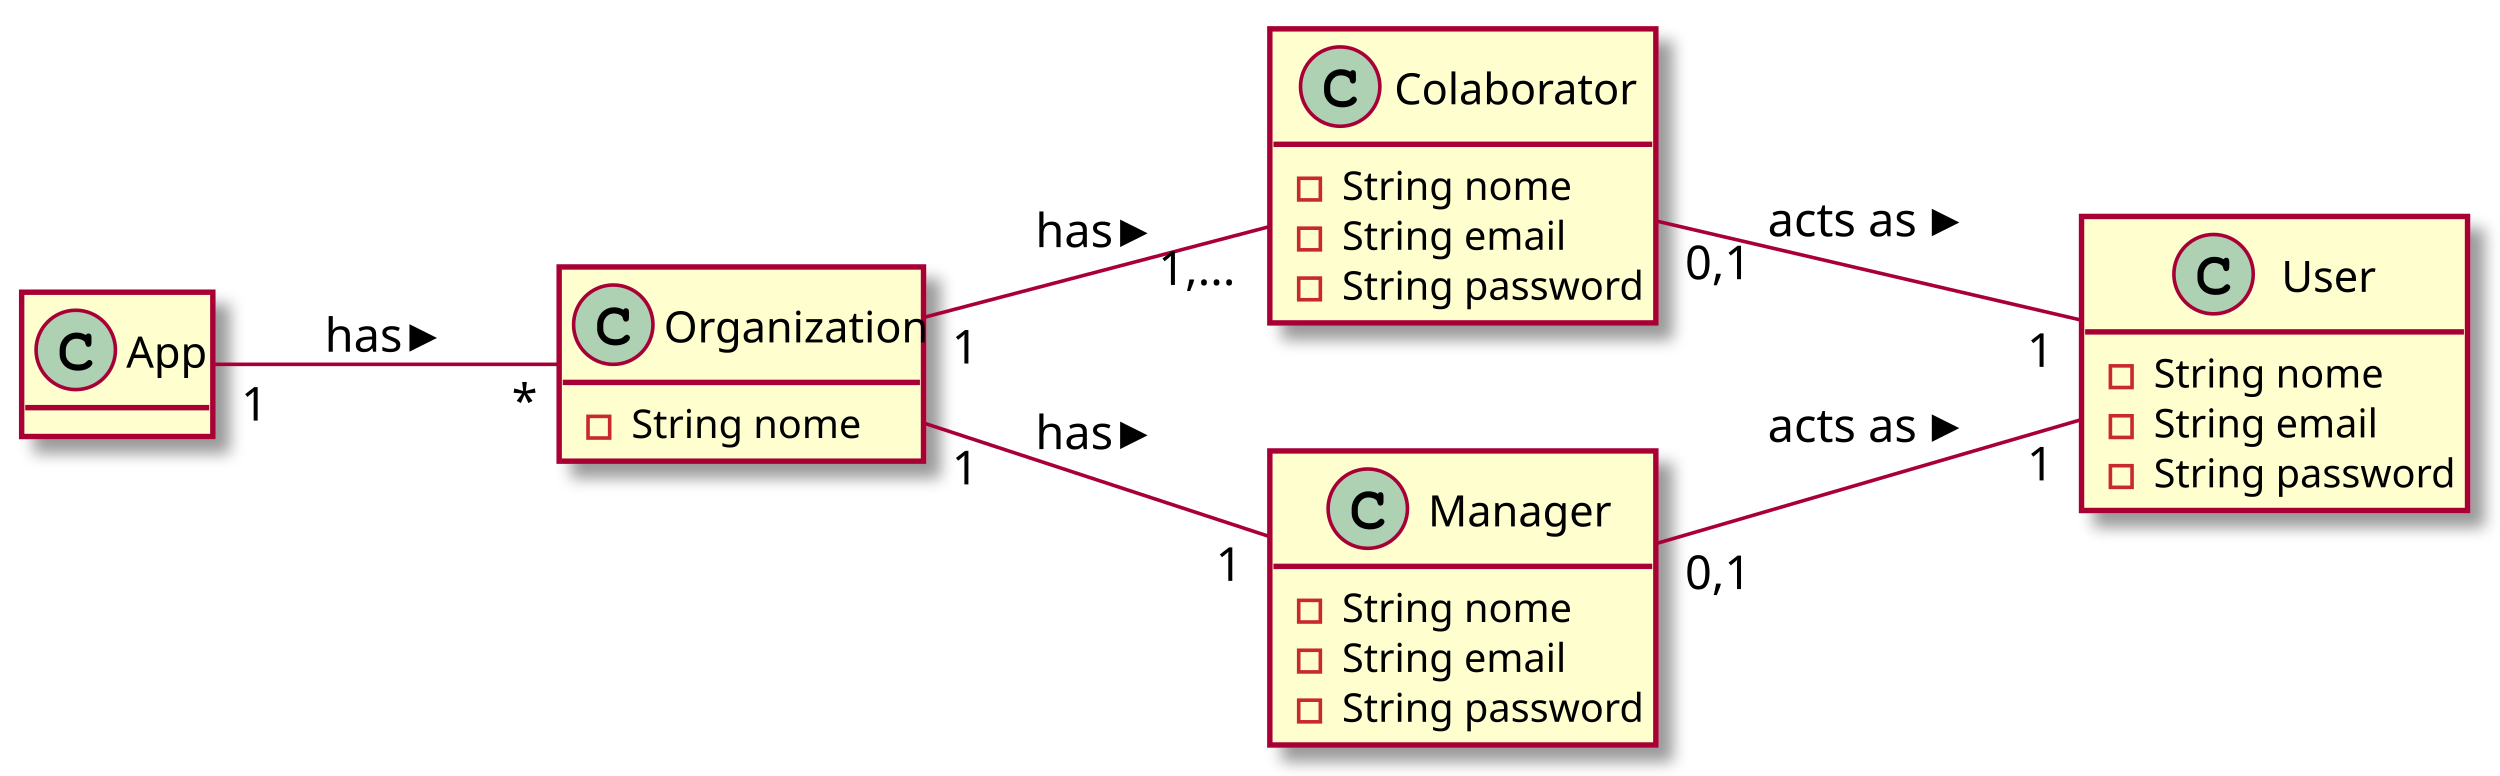
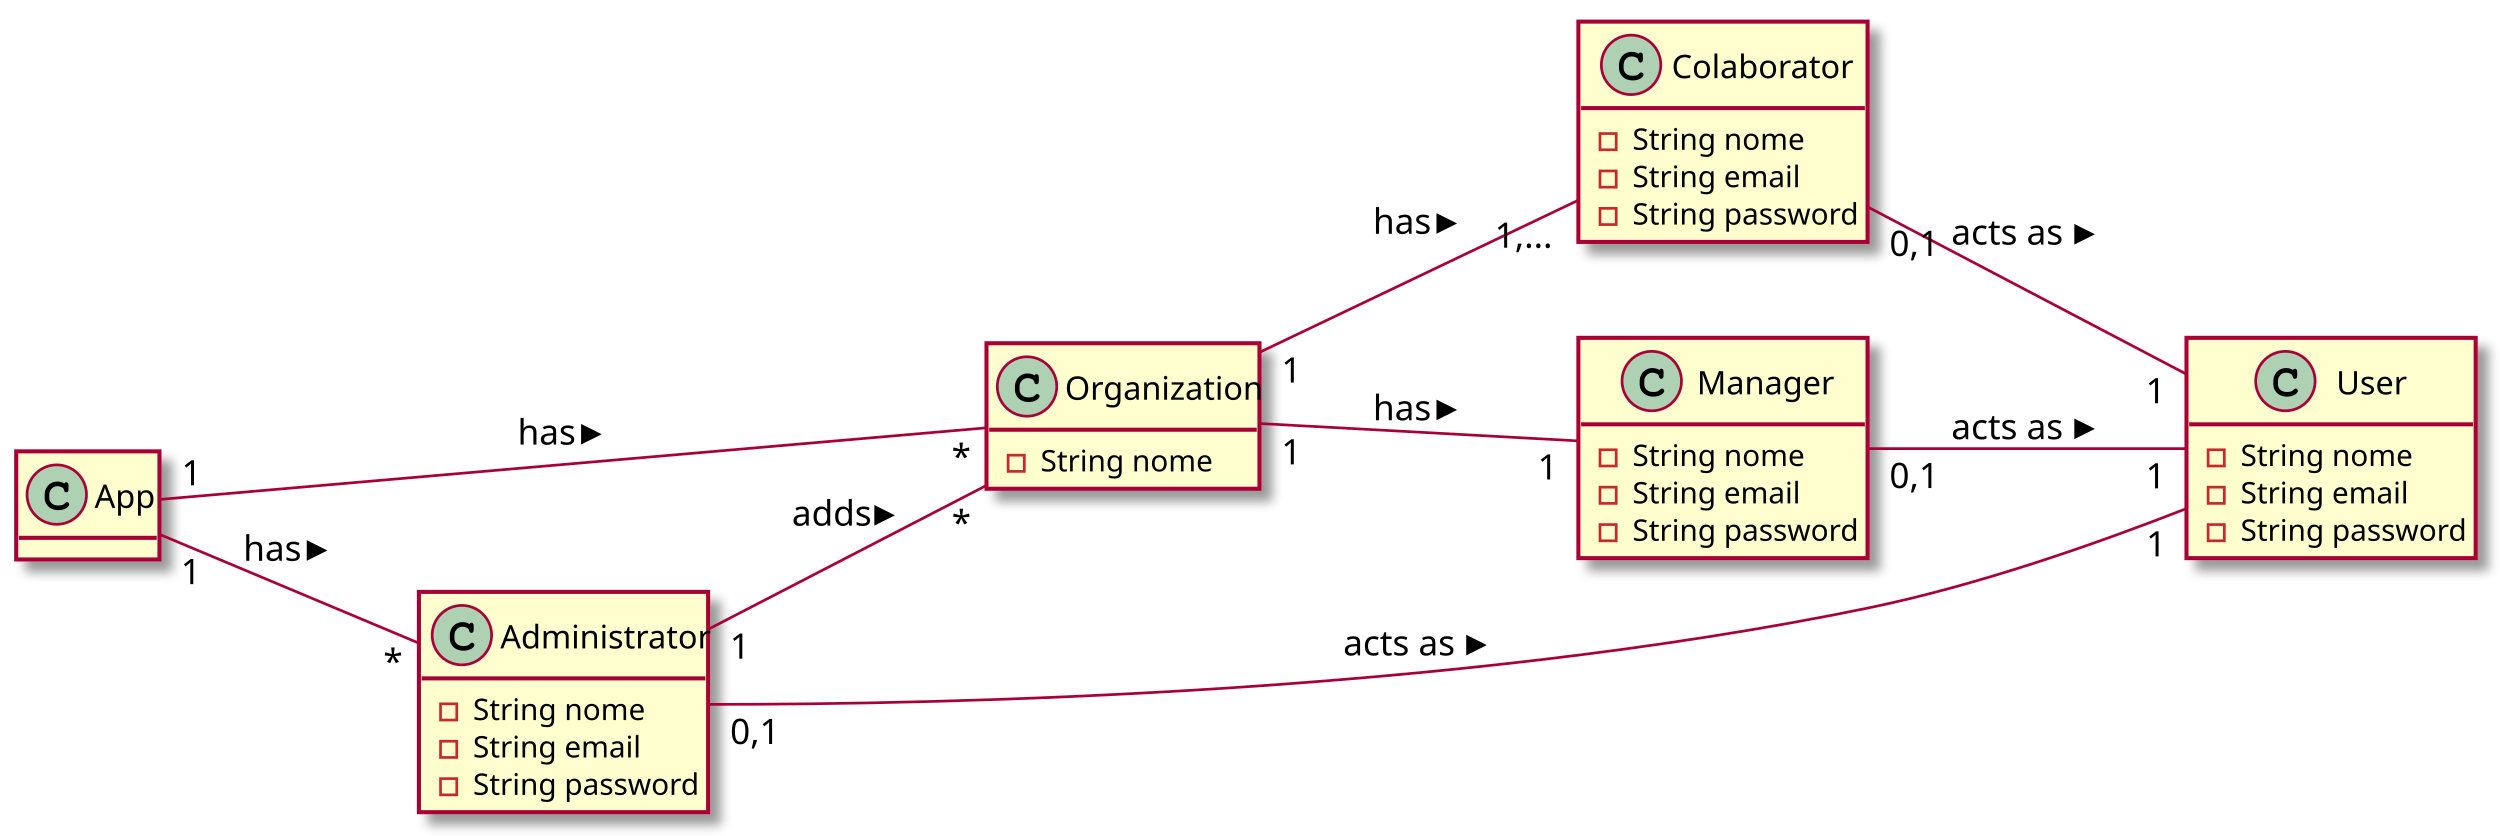
- <svg xmlns="http://www.w3.org/2000/svg" contentScriptType="application/ecmascript" contentStyleType="text/css" height="215px" preserveAspectRatio="none" style="width:693px;height:215px;" version="1.1" viewBox="0 0 693 215" width="693px" zoomAndPan="magnify">
+ <svg xmlns="http://www.w3.org/2000/svg" contentScriptType="application/ecmascript" contentStyleType="text/css" height="309px" preserveAspectRatio="none" style="width:925px;height:309px;" version="1.1" viewBox="0 0 925 309" width="925px" zoomAndPan="magnify">
  <defs>
-     <filter height="300%" id="f1nsve3gcqhhh5" width="300%" x="-1" y="-1">
+     <filter height="300%" id="fv47wi3xcw68c" width="300%" x="-1" y="-1">
      <feGaussianBlur result="blurOut" stdDeviation="2.0" />
      <feColorMatrix in="blurOut" result="blurOut2" type="matrix" values="0 0 0 0 0 0 0 0 0 0 0 0 0 0 0 0 0 0 .4 0" />
      <feOffset dx="4.0" dy="4.0" in="blurOut2" result="blurOut3" />
      <feBlend in="SourceGraphic" in2="blurOut3" mode="normal" />
    </filter>
  </defs>
  <g>
-     <rect fill="#FEFECE" filter="url(#f1nsve3gcqhhh5)" height="40" style="stroke: #A80036; stroke-width: 1.5;" width="53" x="6" y="81" />
-     <ellipse cx="21" cy="97" fill="#ADD1B2" rx="11" ry="11" style="stroke: #A80036; stroke-width: 1.0;" />
-     <path d="M23.766,92.875 Q23.922,92.656 24.109,92.547 Q24.297,92.438 24.516,92.438 Q24.891,92.438 25.125,92.695 Q25.359,92.953 25.359,93.562 L25.359,95.016 Q25.359,95.625 25.125,95.891 Q24.891,96.156 24.516,96.156 Q24.172,96.156 23.969,95.953 Q23.766,95.766 23.656,95.25 Q23.609,94.891 23.422,94.703 Q23.094,94.328 22.484,94.109 Q21.875,93.891 21.25,93.891 Q20.484,93.891 19.852,94.219 Q19.219,94.547 18.727,95.297 Q18.234,96.047 18.234,97.078 L18.234,98.172 Q18.234,99.406 19.125,100.227 Q20.016,101.047 21.609,101.047 Q22.547,101.047 23.203,100.797 Q23.594,100.641 24.016,100.203 Q24.281,99.938 24.43,99.859 Q24.578,99.781 24.781,99.781 Q25.109,99.781 25.367,100.039 Q25.625,100.297 25.625,100.641 Q25.625,100.984 25.281,101.391 Q24.781,101.969 23.984,102.297 Q22.906,102.75 21.609,102.75 Q20.094,102.75 18.891,102.125 Q17.906,101.625 17.219,100.555 Q16.531,99.484 16.531,98.203 L16.531,97.047 Q16.531,95.719 17.148,94.57 Q17.766,93.422 18.859,92.805 Q19.953,92.188 21.188,92.188 Q21.922,92.188 22.57,92.352 Q23.219,92.516 23.766,92.875 Z " />
-     <text fill="#000000" font-family="sans-serif" font-size="12" lengthAdjust="spacingAndGlyphs" textLength="21" x="35" y="101.91">App</text>
-     <line style="stroke: #A80036; stroke-width: 1.5;" x1="7" x2="58" y1="113" y2="113" />
-     <rect fill="#FEFECE" filter="url(#f1nsve3gcqhhh5)" height="53.836" style="stroke: #A80036; stroke-width: 1.5;" width="101" x="155" y="74" />
-     <ellipse cx="170" cy="90" fill="#ADD1B2" rx="11" ry="11" style="stroke: #A80036; stroke-width: 1.0;" />
-     <path d="M172.766,85.875 Q172.922,85.656 173.109,85.547 Q173.297,85.438 173.516,85.438 Q173.891,85.438 174.125,85.695 Q174.359,85.953 174.359,86.562 L174.359,88.016 Q174.359,88.625 174.125,88.891 Q173.891,89.156 173.516,89.156 Q173.172,89.156 172.969,88.953 Q172.766,88.766 172.656,88.25 Q172.609,87.891 172.422,87.703 Q172.094,87.328 171.484,87.109 Q170.875,86.891 170.25,86.891 Q169.484,86.891 168.852,87.219 Q168.219,87.547 167.727,88.297 Q167.234,89.047 167.234,90.078 L167.234,91.172 Q167.234,92.406 168.125,93.227 Q169.016,94.047 170.609,94.047 Q171.547,94.047 172.203,93.797 Q172.594,93.641 173.016,93.203 Q173.281,92.938 173.43,92.859 Q173.578,92.781 173.781,92.781 Q174.109,92.781 174.367,93.039 Q174.625,93.297 174.625,93.641 Q174.625,93.984 174.281,94.391 Q173.781,94.969 172.984,95.297 Q171.906,95.75 170.609,95.75 Q169.094,95.75 167.891,95.125 Q166.906,94.625 166.219,93.555 Q165.531,92.484 165.531,91.203 L165.531,90.047 Q165.531,88.719 166.148,87.57 Q166.766,86.422 167.859,85.805 Q168.953,85.188 170.188,85.188 Q170.922,85.188 171.57,85.352 Q172.219,85.516 172.766,85.875 Z " />
-     <text fill="#000000" font-family="sans-serif" font-size="12" lengthAdjust="spacingAndGlyphs" textLength="69" x="184" y="94.91">Organization</text>
-     <line style="stroke: #A80036; stroke-width: 1.5;" x1="156" x2="255" y1="106" y2="106" />
-     <rect fill="none" height="6" style="stroke: #C82930; stroke-width: 1.0;" width="6" x="163" y="115.418" />
-     <text fill="#000000" font-family="sans-serif" font-size="11" lengthAdjust="spacingAndGlyphs" textLength="57" x="175" y="121.419">String nome</text>
-     <rect fill="#FEFECE" filter="url(#f1nsve3gcqhhh5)" height="81.508" style="stroke: #A80036; stroke-width: 1.5;" width="107" x="352" y="8" />
-     <ellipse cx="371.5" cy="24" fill="#ADD1B2" rx="11" ry="11" style="stroke: #A80036; stroke-width: 1.0;" />
-     <path d="M374.266,19.875 Q374.422,19.656 374.609,19.547 Q374.797,19.438 375.016,19.438 Q375.391,19.438 375.625,19.695 Q375.859,19.953 375.859,20.562 L375.859,22.016 Q375.859,22.625 375.625,22.891 Q375.391,23.156 375.016,23.156 Q374.672,23.156 374.469,22.953 Q374.266,22.766 374.156,22.25 Q374.109,21.891 373.922,21.703 Q373.594,21.328 372.984,21.109 Q372.375,20.891 371.75,20.891 Q370.984,20.891 370.352,21.219 Q369.719,21.547 369.227,22.297 Q368.734,23.047 368.734,24.078 L368.734,25.172 Q368.734,26.406 369.625,27.227 Q370.516,28.047 372.109,28.047 Q373.047,28.047 373.703,27.797 Q374.094,27.641 374.516,27.203 Q374.781,26.938 374.93,26.859 Q375.078,26.781 375.281,26.781 Q375.609,26.781 375.867,27.039 Q376.125,27.297 376.125,27.641 Q376.125,27.984 375.781,28.391 Q375.281,28.969 374.484,29.297 Q373.406,29.75 372.109,29.75 Q370.594,29.75 369.391,29.125 Q368.406,28.625 367.719,27.555 Q367.031,26.484 367.031,25.203 L367.031,24.047 Q367.031,22.719 367.648,21.57 Q368.266,20.422 369.359,19.805 Q370.453,19.188 371.688,19.188 Q372.422,19.188 373.07,19.352 Q373.719,19.516 374.266,19.875 Z " />
-     <text fill="#000000" font-family="sans-serif" font-size="12" lengthAdjust="spacingAndGlyphs" textLength="65" x="386.5" y="28.91">Colaborator</text>
-     <line style="stroke: #A80036; stroke-width: 1.5;" x1="353" x2="458" y1="40" y2="40" />
-     <rect fill="none" height="6" style="stroke: #C82930; stroke-width: 1.0;" width="6" x="360" y="49.418" />
-     <text fill="#000000" font-family="sans-serif" font-size="11" lengthAdjust="spacingAndGlyphs" textLength="57" x="372" y="55.419">String nome</text>
-     <rect fill="none" height="6" style="stroke: #C82930; stroke-width: 1.0;" width="6" x="360" y="63.254" />
-     <text fill="#000000" font-family="sans-serif" font-size="11" lengthAdjust="spacingAndGlyphs" textLength="55" x="372" y="69.255">String email</text>
-     <rect fill="none" height="6" style="stroke: #C82930; stroke-width: 1.0;" width="6" x="360" y="77.09" />
-     <text fill="#000000" font-family="sans-serif" font-size="11" lengthAdjust="spacingAndGlyphs" textLength="81" x="372" y="83.091">String password</text>
-     <rect fill="#FEFECE" filter="url(#f1nsve3gcqhhh5)" height="81.508" style="stroke: #A80036; stroke-width: 1.5;" width="107" x="352" y="125" />
-     <ellipse cx="379.15" cy="141" fill="#ADD1B2" rx="11" ry="11" style="stroke: #A80036; stroke-width: 1.0;" />
-     <path d="M381.916,136.875 Q382.072,136.656 382.259,136.547 Q382.447,136.438 382.666,136.438 Q383.041,136.438 383.275,136.695 Q383.509,136.953 383.509,137.562 L383.509,139.016 Q383.509,139.625 383.275,139.891 Q383.041,140.156 382.666,140.156 Q382.322,140.156 382.119,139.953 Q381.916,139.766 381.806,139.25 Q381.759,138.891 381.572,138.703 Q381.244,138.328 380.634,138.109 Q380.025,137.891 379.4,137.891 Q378.634,137.891 378.002,138.219 Q377.369,138.547 376.877,139.297 Q376.384,140.047 376.384,141.078 L376.384,142.172 Q376.384,143.406 377.275,144.227 Q378.166,145.047 379.759,145.047 Q380.697,145.047 381.353,144.797 Q381.744,144.641 382.166,144.203 Q382.431,143.938 382.58,143.859 Q382.728,143.781 382.931,143.781 Q383.259,143.781 383.517,144.039 Q383.775,144.297 383.775,144.641 Q383.775,144.984 383.431,145.391 Q382.931,145.969 382.134,146.297 Q381.056,146.75 379.759,146.75 Q378.244,146.75 377.041,146.125 Q376.056,145.625 375.369,144.555 Q374.681,143.484 374.681,142.203 L374.681,141.047 Q374.681,139.719 375.298,138.57 Q375.916,137.422 377.009,136.805 Q378.103,136.188 379.337,136.188 Q380.072,136.188 380.72,136.352 Q381.369,136.516 381.916,136.875 Z " />
-     <text fill="#000000" font-family="sans-serif" font-size="12" lengthAdjust="spacingAndGlyphs" textLength="48" x="395.85" y="145.91">Manager</text>
-     <line style="stroke: #A80036; stroke-width: 1.5;" x1="353" x2="458" y1="157" y2="157" />
-     <rect fill="none" height="6" style="stroke: #C82930; stroke-width: 1.0;" width="6" x="360" y="166.418" />
-     <text fill="#000000" font-family="sans-serif" font-size="11" lengthAdjust="spacingAndGlyphs" textLength="57" x="372" y="172.419">String nome</text>
-     <rect fill="none" height="6" style="stroke: #C82930; stroke-width: 1.0;" width="6" x="360" y="180.254" />
-     <text fill="#000000" font-family="sans-serif" font-size="11" lengthAdjust="spacingAndGlyphs" textLength="55" x="372" y="186.255">String email</text>
-     <rect fill="none" height="6" style="stroke: #C82930; stroke-width: 1.0;" width="6" x="360" y="194.09" />
-     <text fill="#000000" font-family="sans-serif" font-size="11" lengthAdjust="spacingAndGlyphs" textLength="81" x="372" y="200.091">String password</text>
-     <rect fill="#FEFECE" filter="url(#f1nsve3gcqhhh5)" height="81.508" style="stroke: #A80036; stroke-width: 1.5;" width="107" x="577" y="60" />
-     <ellipse cx="613.6" cy="76" fill="#ADD1B2" rx="11" ry="11" style="stroke: #A80036; stroke-width: 1.0;" />
-     <path d="M616.366,71.875 Q616.522,71.656 616.709,71.547 Q616.897,71.438 617.116,71.438 Q617.491,71.438 617.725,71.695 Q617.959,71.953 617.959,72.562 L617.959,74.016 Q617.959,74.625 617.725,74.891 Q617.491,75.156 617.116,75.156 Q616.772,75.156 616.569,74.953 Q616.366,74.766 616.256,74.25 Q616.209,73.891 616.022,73.703 Q615.694,73.328 615.084,73.109 Q614.475,72.891 613.85,72.891 Q613.084,72.891 612.452,73.219 Q611.819,73.547 611.327,74.297 Q610.834,75.047 610.834,76.078 L610.834,77.172 Q610.834,78.406 611.725,79.227 Q612.616,80.047 614.209,80.047 Q615.147,80.047 615.803,79.797 Q616.194,79.641 616.616,79.203 Q616.881,78.938 617.03,78.859 Q617.178,78.781 617.381,78.781 Q617.709,78.781 617.967,79.039 Q618.225,79.297 618.225,79.641 Q618.225,79.984 617.881,80.391 Q617.381,80.969 616.584,81.297 Q615.506,81.75 614.209,81.75 Q612.694,81.75 611.491,81.125 Q610.506,80.625 609.819,79.555 Q609.131,78.484 609.131,77.203 L609.131,76.047 Q609.131,74.719 609.748,73.57 Q610.366,72.422 611.459,71.805 Q612.553,71.188 613.788,71.188 Q614.522,71.188 615.17,71.352 Q615.819,71.516 616.366,71.875 Z " />
-     <text fill="#000000" font-family="sans-serif" font-size="12" lengthAdjust="spacingAndGlyphs" textLength="27" x="632.4" y="80.91">User</text>
-     <line style="stroke: #A80036; stroke-width: 1.5;" x1="578" x2="683" y1="92" y2="92" />
-     <rect fill="none" height="6" style="stroke: #C82930; stroke-width: 1.0;" width="6" x="585" y="101.418" />
-     <text fill="#000000" font-family="sans-serif" font-size="11" lengthAdjust="spacingAndGlyphs" textLength="57" x="597" y="107.419">String nome</text>
-     <rect fill="none" height="6" style="stroke: #C82930; stroke-width: 1.0;" width="6" x="585" y="115.254" />
-     <text fill="#000000" font-family="sans-serif" font-size="11" lengthAdjust="spacingAndGlyphs" textLength="55" x="597" y="121.255">String email</text>
-     <rect fill="none" height="6" style="stroke: #C82930; stroke-width: 1.0;" width="6" x="585" y="129.09" />
-     <text fill="#000000" font-family="sans-serif" font-size="11" lengthAdjust="spacingAndGlyphs" textLength="81" x="597" y="135.091">String password</text>
-     <path d="M459.066,61.257 C494.605,69.545 541.355,80.446 576.901,88.735 " fill="none" style="stroke: #A80036; stroke-width: 1.0;" />
-     <text fill="#000000" font-family="sans-serif" font-size="13" lengthAdjust="spacingAndGlyphs" textLength="43" x="490" y="65.495">acts as</text>
-     <polygon fill="#000000" points="536,58.676,542,61.676,536,64.676,536,58.676" style="stroke: #000000; stroke-width: 1.0;" />
-     <text fill="#000000" font-family="sans-serif" font-size="13" lengthAdjust="spacingAndGlyphs" textLength="18" x="467.082" y="77.402">0,1</text>
-     <text fill="#000000" font-family="sans-serif" font-size="13" lengthAdjust="spacingAndGlyphs" textLength="7" x="561.871" y="101.69">1</text>
-     <path d="M459.066,150.678 C494.605,140.319 541.355,126.692 576.901,116.331 " fill="none" style="stroke: #A80036; stroke-width: 1.0;" />
-     <text fill="#000000" font-family="sans-serif" font-size="13" lengthAdjust="spacingAndGlyphs" textLength="43" x="490" y="122.495">acts as</text>
-     <polygon fill="#000000" points="536,115.676,542,118.676,536,121.676,536,115.676" style="stroke: #000000; stroke-width: 1.0;" />
-     <text fill="#000000" font-family="sans-serif" font-size="13" lengthAdjust="spacingAndGlyphs" textLength="18" x="467.082" y="163.289">0,1</text>
-     <text fill="#000000" font-family="sans-serif" font-size="13" lengthAdjust="spacingAndGlyphs" textLength="7" x="561.871" y="133.167">1</text>
-     <path d="M256.208,87.945 C285.419,80.274 322.317,70.583 352,62.788 " fill="none" style="stroke: #A80036; stroke-width: 1.0;" />
-     <text fill="#000000" font-family="sans-serif" font-size="13" lengthAdjust="spacingAndGlyphs" textLength="21" x="287" y="68.495">has</text>
-     <polygon fill="#000000" points="311,61.676,317,64.676,311,67.676,311,61.676" style="stroke: #000000; stroke-width: 1.0;" />
-     <text fill="#000000" font-family="sans-serif" font-size="13" lengthAdjust="spacingAndGlyphs" textLength="7" x="263.831" y="100.766">1</text>
-     <text fill="#000000" font-family="sans-serif" font-size="13" lengthAdjust="spacingAndGlyphs" textLength="23" x="321.078" y="78.99">1,...</text>
-     <path d="M256.208,117.318 C285.419,126.908 322.317,139.021 352,148.765 " fill="none" style="stroke: #A80036; stroke-width: 1.0;" />
-     <text fill="#000000" font-family="sans-serif" font-size="13" lengthAdjust="spacingAndGlyphs" textLength="21" x="287" y="124.495">has</text>
-     <polygon fill="#000000" points="311,117.676,317,120.676,311,123.676,311,117.676" style="stroke: #000000; stroke-width: 1.0;" />
-     <text fill="#000000" font-family="sans-serif" font-size="13" lengthAdjust="spacingAndGlyphs" textLength="7" x="263.831" y="134.269">1</text>
-     <text fill="#000000" font-family="sans-serif" font-size="13" lengthAdjust="spacingAndGlyphs" textLength="7" x="336.984" y="161.021">1</text>
-     <path d="M59.1,101 C84.35,101 123.605,101 154.965,101 " fill="none" style="stroke: #A80036; stroke-width: 1.0;" />
-     <text fill="#000000" font-family="sans-serif" font-size="13" lengthAdjust="spacingAndGlyphs" textLength="21" x="90" y="97.495">has</text>
-     <polygon fill="#000000" points="114,90.676,120,93.676,114,96.676,114,90.676" style="stroke: #000000; stroke-width: 1.0;" />
-     <text fill="#000000" font-family="sans-serif" font-size="13" lengthAdjust="spacingAndGlyphs" textLength="7" x="66.814" y="116.59">1</text>
-     <text fill="#000000" font-family="sans-serif" font-size="13" lengthAdjust="spacingAndGlyphs" textLength="5" x="141.844" y="115.76">*</text>
+     <rect fill="#FEFECE" filter="url(#fv47wi3xcw68c)" height="40" style="stroke: #A80036; stroke-width: 1.5;" width="53" x="6" y="167" />
+     <ellipse cx="21" cy="183" fill="#ADD1B2" rx="11" ry="11" style="stroke: #A80036; stroke-width: 1.0;" />
+     <path d="M23.766,178.875 Q23.922,178.656 24.109,178.547 Q24.297,178.438 24.516,178.438 Q24.891,178.438 25.125,178.695 Q25.359,178.953 25.359,179.562 L25.359,181.016 Q25.359,181.625 25.125,181.891 Q24.891,182.156 24.516,182.156 Q24.172,182.156 23.969,181.953 Q23.766,181.766 23.656,181.25 Q23.609,180.891 23.422,180.703 Q23.094,180.328 22.484,180.109 Q21.875,179.891 21.25,179.891 Q20.484,179.891 19.852,180.219 Q19.219,180.547 18.727,181.297 Q18.234,182.047 18.234,183.078 L18.234,184.172 Q18.234,185.406 19.125,186.227 Q20.016,187.047 21.609,187.047 Q22.547,187.047 23.203,186.797 Q23.594,186.641 24.016,186.203 Q24.281,185.938 24.43,185.859 Q24.578,185.781 24.781,185.781 Q25.109,185.781 25.367,186.039 Q25.625,186.297 25.625,186.641 Q25.625,186.984 25.281,187.391 Q24.781,187.969 23.984,188.297 Q22.906,188.75 21.609,188.75 Q20.094,188.75 18.891,188.125 Q17.906,187.625 17.219,186.555 Q16.531,185.484 16.531,184.203 L16.531,183.047 Q16.531,181.719 17.148,180.57 Q17.766,179.422 18.859,178.805 Q19.953,178.188 21.188,178.188 Q21.922,178.188 22.57,178.352 Q23.219,178.516 23.766,178.875 Z " />
+     <text fill="#000000" font-family="sans-serif" font-size="12" lengthAdjust="spacingAndGlyphs" textLength="21" x="35" y="187.91">App</text>
+     <line style="stroke: #A80036; stroke-width: 1.5;" x1="7" x2="58" y1="199" y2="199" />
+     <rect fill="#FEFECE" filter="url(#fv47wi3xcw68c)" height="53.836" style="stroke: #A80036; stroke-width: 1.5;" width="101" x="365" y="127" />
+     <ellipse cx="380" cy="143" fill="#ADD1B2" rx="11" ry="11" style="stroke: #A80036; stroke-width: 1.0;" />
+     <path d="M382.766,138.875 Q382.922,138.656 383.109,138.547 Q383.297,138.438 383.516,138.438 Q383.891,138.438 384.125,138.695 Q384.359,138.953 384.359,139.562 L384.359,141.016 Q384.359,141.625 384.125,141.891 Q383.891,142.156 383.516,142.156 Q383.172,142.156 382.969,141.953 Q382.766,141.766 382.656,141.25 Q382.609,140.891 382.422,140.703 Q382.094,140.328 381.484,140.109 Q380.875,139.891 380.25,139.891 Q379.484,139.891 378.852,140.219 Q378.219,140.547 377.727,141.297 Q377.234,142.047 377.234,143.078 L377.234,144.172 Q377.234,145.406 378.125,146.227 Q379.016,147.047 380.609,147.047 Q381.547,147.047 382.203,146.797 Q382.594,146.641 383.016,146.203 Q383.281,145.938 383.43,145.859 Q383.578,145.781 383.781,145.781 Q384.109,145.781 384.367,146.039 Q384.625,146.297 384.625,146.641 Q384.625,146.984 384.281,147.391 Q383.781,147.969 382.984,148.297 Q381.906,148.75 380.609,148.75 Q379.094,148.75 377.891,148.125 Q376.906,147.625 376.219,146.555 Q375.531,145.484 375.531,144.203 L375.531,143.047 Q375.531,141.719 376.148,140.57 Q376.766,139.422 377.859,138.805 Q378.953,138.188 380.188,138.188 Q380.922,138.188 381.57,138.352 Q382.219,138.516 382.766,138.875 Z " />
+     <text fill="#000000" font-family="sans-serif" font-size="12" lengthAdjust="spacingAndGlyphs" textLength="69" x="394" y="147.91">Organization</text>
+     <line style="stroke: #A80036; stroke-width: 1.5;" x1="366" x2="465" y1="159" y2="159" />
+     <rect fill="none" height="6" style="stroke: #C82930; stroke-width: 1.0;" width="6" x="373" y="168.418" />
+     <text fill="#000000" font-family="sans-serif" font-size="11" lengthAdjust="spacingAndGlyphs" textLength="57" x="385" y="174.419">String nome</text>
+     <rect fill="#FEFECE" filter="url(#fv47wi3xcw68c)" height="81.508" style="stroke: #A80036; stroke-width: 1.5;" width="107" x="155" y="219" />
+     <ellipse cx="170.9" cy="235" fill="#ADD1B2" rx="11" ry="11" style="stroke: #A80036; stroke-width: 1.0;" />
+     <path d="M173.666,230.875 Q173.822,230.656 174.009,230.547 Q174.197,230.438 174.416,230.438 Q174.791,230.438 175.025,230.695 Q175.259,230.953 175.259,231.562 L175.259,233.016 Q175.259,233.625 175.025,233.891 Q174.791,234.156 174.416,234.156 Q174.072,234.156 173.869,233.953 Q173.666,233.766 173.556,233.25 Q173.509,232.891 173.322,232.703 Q172.994,232.328 172.384,232.109 Q171.775,231.891 171.15,231.891 Q170.384,231.891 169.752,232.219 Q169.119,232.547 168.627,233.297 Q168.134,234.047 168.134,235.078 L168.134,236.172 Q168.134,237.406 169.025,238.227 Q169.916,239.047 171.509,239.047 Q172.447,239.047 173.103,238.797 Q173.494,238.641 173.916,238.203 Q174.181,237.938 174.33,237.859 Q174.478,237.781 174.681,237.781 Q175.009,237.781 175.267,238.039 Q175.525,238.297 175.525,238.641 Q175.525,238.984 175.181,239.391 Q174.681,239.969 173.884,240.297 Q172.806,240.75 171.509,240.75 Q169.994,240.75 168.791,240.125 Q167.806,239.625 167.119,238.555 Q166.431,237.484 166.431,236.203 L166.431,235.047 Q166.431,233.719 167.048,232.57 Q167.666,231.422 168.759,230.805 Q169.853,230.188 171.088,230.188 Q171.822,230.188 172.47,230.352 Q173.119,230.516 173.666,230.875 Z " />
+     <text fill="#000000" font-family="sans-serif" font-size="12" lengthAdjust="spacingAndGlyphs" textLength="73" x="185.1" y="239.91">Administrator</text>
+     <line style="stroke: #A80036; stroke-width: 1.5;" x1="156" x2="261" y1="251" y2="251" />
+     <rect fill="none" height="6" style="stroke: #C82930; stroke-width: 1.0;" width="6" x="163" y="260.418" />
+     <text fill="#000000" font-family="sans-serif" font-size="11" lengthAdjust="spacingAndGlyphs" textLength="57" x="175" y="266.419">String nome</text>
+     <rect fill="none" height="6" style="stroke: #C82930; stroke-width: 1.0;" width="6" x="163" y="274.254" />
+     <text fill="#000000" font-family="sans-serif" font-size="11" lengthAdjust="spacingAndGlyphs" textLength="55" x="175" y="280.255">String email</text>
+     <rect fill="none" height="6" style="stroke: #C82930; stroke-width: 1.0;" width="6" x="163" y="288.09" />
+     <text fill="#000000" font-family="sans-serif" font-size="11" lengthAdjust="spacingAndGlyphs" textLength="81" x="175" y="294.091">String password</text>
+     <rect fill="#FEFECE" filter="url(#fv47wi3xcw68c)" height="81.508" style="stroke: #A80036; stroke-width: 1.5;" width="107" x="584" y="8" />
+     <ellipse cx="603.5" cy="24" fill="#ADD1B2" rx="11" ry="11" style="stroke: #A80036; stroke-width: 1.0;" />
+     <path d="M606.266,19.875 Q606.422,19.656 606.609,19.547 Q606.797,19.438 607.016,19.438 Q607.391,19.438 607.625,19.695 Q607.859,19.953 607.859,20.562 L607.859,22.016 Q607.859,22.625 607.625,22.891 Q607.391,23.156 607.016,23.156 Q606.672,23.156 606.469,22.953 Q606.266,22.766 606.156,22.25 Q606.109,21.891 605.922,21.703 Q605.594,21.328 604.984,21.109 Q604.375,20.891 603.75,20.891 Q602.984,20.891 602.352,21.219 Q601.719,21.547 601.227,22.297 Q600.734,23.047 600.734,24.078 L600.734,25.172 Q600.734,26.406 601.625,27.227 Q602.516,28.047 604.109,28.047 Q605.047,28.047 605.703,27.797 Q606.094,27.641 606.516,27.203 Q606.781,26.938 606.93,26.859 Q607.078,26.781 607.281,26.781 Q607.609,26.781 607.867,27.039 Q608.125,27.297 608.125,27.641 Q608.125,27.984 607.781,28.391 Q607.281,28.969 606.484,29.297 Q605.406,29.75 604.109,29.75 Q602.594,29.75 601.391,29.125 Q600.406,28.625 599.719,27.555 Q599.031,26.484 599.031,25.203 L599.031,24.047 Q599.031,22.719 599.648,21.57 Q600.266,20.422 601.359,19.805 Q602.453,19.188 603.688,19.188 Q604.422,19.188 605.07,19.352 Q605.719,19.516 606.266,19.875 Z " />
+     <text fill="#000000" font-family="sans-serif" font-size="12" lengthAdjust="spacingAndGlyphs" textLength="65" x="618.5" y="28.91">Colaborator</text>
+     <line style="stroke: #A80036; stroke-width: 1.5;" x1="585" x2="690" y1="40" y2="40" />
+     <rect fill="none" height="6" style="stroke: #C82930; stroke-width: 1.0;" width="6" x="592" y="49.418" />
+     <text fill="#000000" font-family="sans-serif" font-size="11" lengthAdjust="spacingAndGlyphs" textLength="57" x="604" y="55.419">String nome</text>
+     <rect fill="none" height="6" style="stroke: #C82930; stroke-width: 1.0;" width="6" x="592" y="63.254" />
+     <text fill="#000000" font-family="sans-serif" font-size="11" lengthAdjust="spacingAndGlyphs" textLength="55" x="604" y="69.255">String email</text>
+     <rect fill="none" height="6" style="stroke: #C82930; stroke-width: 1.0;" width="6" x="592" y="77.09" />
+     <text fill="#000000" font-family="sans-serif" font-size="11" lengthAdjust="spacingAndGlyphs" textLength="81" x="604" y="83.091">String password</text>
+     <rect fill="#FEFECE" filter="url(#fv47wi3xcw68c)" height="81.508" style="stroke: #A80036; stroke-width: 1.5;" width="107" x="584" y="125" />
+     <ellipse cx="611.15" cy="141" fill="#ADD1B2" rx="11" ry="11" style="stroke: #A80036; stroke-width: 1.0;" />
+     <path d="M613.916,136.875 Q614.072,136.656 614.259,136.547 Q614.447,136.438 614.666,136.438 Q615.041,136.438 615.275,136.695 Q615.509,136.953 615.509,137.562 L615.509,139.016 Q615.509,139.625 615.275,139.891 Q615.041,140.156 614.666,140.156 Q614.322,140.156 614.119,139.953 Q613.916,139.766 613.806,139.25 Q613.759,138.891 613.572,138.703 Q613.244,138.328 612.634,138.109 Q612.025,137.891 611.4,137.891 Q610.634,137.891 610.002,138.219 Q609.369,138.547 608.877,139.297 Q608.384,140.047 608.384,141.078 L608.384,142.172 Q608.384,143.406 609.275,144.227 Q610.166,145.047 611.759,145.047 Q612.697,145.047 613.353,144.797 Q613.744,144.641 614.166,144.203 Q614.431,143.938 614.58,143.859 Q614.728,143.781 614.931,143.781 Q615.259,143.781 615.517,144.039 Q615.775,144.297 615.775,144.641 Q615.775,144.984 615.431,145.391 Q614.931,145.969 614.134,146.297 Q613.056,146.75 611.759,146.75 Q610.244,146.75 609.041,146.125 Q608.056,145.625 607.369,144.555 Q606.681,143.484 606.681,142.203 L606.681,141.047 Q606.681,139.719 607.298,138.57 Q607.916,137.422 609.009,136.805 Q610.103,136.188 611.337,136.188 Q612.072,136.188 612.72,136.352 Q613.369,136.516 613.916,136.875 Z " />
+     <text fill="#000000" font-family="sans-serif" font-size="12" lengthAdjust="spacingAndGlyphs" textLength="48" x="627.85" y="145.91">Manager</text>
+     <line style="stroke: #A80036; stroke-width: 1.5;" x1="585" x2="690" y1="157" y2="157" />
+     <rect fill="none" height="6" style="stroke: #C82930; stroke-width: 1.0;" width="6" x="592" y="166.418" />
+     <text fill="#000000" font-family="sans-serif" font-size="11" lengthAdjust="spacingAndGlyphs" textLength="57" x="604" y="172.419">String nome</text>
+     <rect fill="none" height="6" style="stroke: #C82930; stroke-width: 1.0;" width="6" x="592" y="180.254" />
+     <text fill="#000000" font-family="sans-serif" font-size="11" lengthAdjust="spacingAndGlyphs" textLength="55" x="604" y="186.255">String email</text>
+     <rect fill="none" height="6" style="stroke: #C82930; stroke-width: 1.0;" width="6" x="592" y="194.09" />
+     <text fill="#000000" font-family="sans-serif" font-size="11" lengthAdjust="spacingAndGlyphs" textLength="81" x="604" y="200.091">String password</text>
+     <rect fill="#FEFECE" filter="url(#fv47wi3xcw68c)" height="81.508" style="stroke: #A80036; stroke-width: 1.5;" width="107" x="809" y="125" />
+     <ellipse cx="845.6" cy="141" fill="#ADD1B2" rx="11" ry="11" style="stroke: #A80036; stroke-width: 1.0;" />
+     <path d="M848.366,136.875 Q848.522,136.656 848.709,136.547 Q848.897,136.438 849.116,136.438 Q849.491,136.438 849.725,136.695 Q849.959,136.953 849.959,137.562 L849.959,139.016 Q849.959,139.625 849.725,139.891 Q849.491,140.156 849.116,140.156 Q848.772,140.156 848.569,139.953 Q848.366,139.766 848.256,139.25 Q848.209,138.891 848.022,138.703 Q847.694,138.328 847.084,138.109 Q846.475,137.891 845.85,137.891 Q845.084,137.891 844.452,138.219 Q843.819,138.547 843.327,139.297 Q842.834,140.047 842.834,141.078 L842.834,142.172 Q842.834,143.406 843.725,144.227 Q844.616,145.047 846.209,145.047 Q847.147,145.047 847.803,144.797 Q848.194,144.641 848.616,144.203 Q848.881,143.938 849.03,143.859 Q849.178,143.781 849.381,143.781 Q849.709,143.781 849.967,144.039 Q850.225,144.297 850.225,144.641 Q850.225,144.984 849.881,145.391 Q849.381,145.969 848.584,146.297 Q847.506,146.75 846.209,146.75 Q844.694,146.75 843.491,146.125 Q842.506,145.625 841.819,144.555 Q841.131,143.484 841.131,142.203 L841.131,141.047 Q841.131,139.719 841.748,138.57 Q842.366,137.422 843.459,136.805 Q844.553,136.188 845.788,136.188 Q846.522,136.188 847.17,136.352 Q847.819,136.516 848.366,136.875 Z " />
+     <text fill="#000000" font-family="sans-serif" font-size="12" lengthAdjust="spacingAndGlyphs" textLength="27" x="864.4" y="145.91">User</text>
+     <line style="stroke: #A80036; stroke-width: 1.5;" x1="810" x2="915" y1="157" y2="157" />
+     <rect fill="none" height="6" style="stroke: #C82930; stroke-width: 1.0;" width="6" x="817" y="166.418" />
+     <text fill="#000000" font-family="sans-serif" font-size="11" lengthAdjust="spacingAndGlyphs" textLength="57" x="829" y="172.419">String nome</text>
+     <rect fill="none" height="6" style="stroke: #C82930; stroke-width: 1.0;" width="6" x="817" y="180.254" />
+     <text fill="#000000" font-family="sans-serif" font-size="11" lengthAdjust="spacingAndGlyphs" textLength="55" x="829" y="186.255">String email</text>
+     <rect fill="none" height="6" style="stroke: #C82930; stroke-width: 1.0;" width="6" x="817" y="194.09" />
+     <text fill="#000000" font-family="sans-serif" font-size="11" lengthAdjust="spacingAndGlyphs" textLength="81" x="829" y="200.091">String password</text>
+     <path d="M691.066,76.579 C726.605,95.226 773.355,119.753 808.901,138.403 " fill="none" style="stroke: #A80036; stroke-width: 1.0;" />
+     <text fill="#000000" font-family="sans-serif" font-size="13" lengthAdjust="spacingAndGlyphs" textLength="43" x="722" y="90.495">acts as</text>
+     <polygon fill="#000000" points="768,83.676,774,86.676,768,89.676,768,83.676" style="stroke: #000000; stroke-width: 1.0;" />
+     <text fill="#000000" font-family="sans-serif" font-size="13" lengthAdjust="spacingAndGlyphs" textLength="18" x="699.082" y="94.687">0,1</text>
+     <text fill="#000000" font-family="sans-serif" font-size="13" lengthAdjust="spacingAndGlyphs" textLength="7" x="793.871" y="149.202">1</text>
+     <path d="M691.066,166 C726.605,166 773.355,166 808.901,166 " fill="none" style="stroke: #A80036; stroke-width: 1.0;" />
+     <text fill="#000000" font-family="sans-serif" font-size="13" lengthAdjust="spacingAndGlyphs" textLength="43" x="722" y="162.495">acts as</text>
+     <polygon fill="#000000" points="768,155.676,774,158.676,768,161.676,768,155.676" style="stroke: #000000; stroke-width: 1.0;" />
+     <text fill="#000000" font-family="sans-serif" font-size="13" lengthAdjust="spacingAndGlyphs" textLength="18" x="699.082" y="180.574">0,1</text>
+     <text fill="#000000" font-family="sans-serif" font-size="13" lengthAdjust="spacingAndGlyphs" textLength="7" x="793.871" y="180.679">1</text>
+     <path d="M466.147,130.305 C501.251,113.55 548.234,91.127 583.967,74.073 " fill="none" style="stroke: #A80036; stroke-width: 1.0;" />
+     <text fill="#000000" font-family="sans-serif" font-size="13" lengthAdjust="spacingAndGlyphs" textLength="21" x="508" y="86.495">has</text>
+     <polygon fill="#000000" points="532,79.676,538,82.676,532,85.676,532,79.676" style="stroke: #000000; stroke-width: 1.0;" />
+     <text fill="#000000" font-family="sans-serif" font-size="13" lengthAdjust="spacingAndGlyphs" textLength="7" x="474.1" y="141.533">1</text>
+     <text fill="#000000" font-family="sans-serif" font-size="13" lengthAdjust="spacingAndGlyphs" textLength="23" x="553.041" y="91.65">1,...</text>
+     <path d="M466.147,156.708 C501.251,158.623 548.234,161.185 583.967,163.135 " fill="none" style="stroke: #A80036; stroke-width: 1.0;" />
+     <text fill="#000000" font-family="sans-serif" font-size="13" lengthAdjust="spacingAndGlyphs" textLength="21" x="508" y="155.495">has</text>
+     <polygon fill="#000000" points="532,148.676,538,151.676,532,154.676,532,148.676" style="stroke: #000000; stroke-width: 1.0;" />
+     <text fill="#000000" font-family="sans-serif" font-size="13" lengthAdjust="spacingAndGlyphs" textLength="7" x="474.1" y="171.814">1</text>
+     <text fill="#000000" font-family="sans-serif" font-size="13" lengthAdjust="spacingAndGlyphs" textLength="7" x="568.947" y="177.412">1</text>
+     <path d="M59.09,184.784 C121.574,179.372 282.799,165.407 364.889,158.297 " fill="none" style="stroke: #A80036; stroke-width: 1.0;" />
+     <text fill="#000000" font-family="sans-serif" font-size="13" lengthAdjust="spacingAndGlyphs" textLength="21" x="191.5" y="164.495">has</text>
+     <polygon fill="#000000" points="215.5,157.676,221.5,160.676,215.5,163.676,215.5,157.676" style="stroke: #000000; stroke-width: 1.0;" />
+     <text fill="#000000" font-family="sans-serif" font-size="13" lengthAdjust="spacingAndGlyphs" textLength="7" x="67.177" y="179.581">1</text>
+     <text fill="#000000" font-family="sans-serif" font-size="13" lengthAdjust="spacingAndGlyphs" textLength="5" x="352.088" y="173.636">*</text>
+     <path d="M59.174,197.771 C84.226,208.281 123.079,224.582 154.737,237.864 " fill="none" style="stroke: #A80036; stroke-width: 1.0;" />
+     <text fill="#000000" font-family="sans-serif" font-size="13" lengthAdjust="spacingAndGlyphs" textLength="21" x="90" y="207.495">has</text>
+     <polygon fill="#000000" points="114,200.676,120,203.676,114,206.676,114,200.676" style="stroke: #000000; stroke-width: 1.0;" />
+     <text fill="#000000" font-family="sans-serif" font-size="13" lengthAdjust="spacingAndGlyphs" textLength="7" x="66.906" y="216.121">1</text>
+     <text fill="#000000" font-family="sans-serif" font-size="13" lengthAdjust="spacingAndGlyphs" textLength="5" x="141.825" y="249.43">*</text>
+     <path d="M262.026,232.84 C293.701,216.462 333.804,195.726 364.932,179.63 " fill="none" style="stroke: #A80036; stroke-width: 1.0;" />
+     <text fill="#000000" font-family="sans-serif" font-size="13" lengthAdjust="spacingAndGlyphs" textLength="28" x="293" y="194.495">adds</text>
+     <polygon fill="#000000" points="324,187.676,330,190.676,324,193.676,324,187.676" style="stroke: #000000; stroke-width: 1.0;" />
+     <text fill="#000000" font-family="sans-serif" font-size="13" lengthAdjust="spacingAndGlyphs" textLength="7" x="270.045" y="243.7">1</text>
+     <text fill="#000000" font-family="sans-serif" font-size="13" lengthAdjust="spacingAndGlyphs" textLength="5" x="352.138" y="198.102">*</text>
+     <path d="M262.124,260.624 C351.323,260.697 537.481,256.576 691,225 C731.498,216.67 775.564,201.244 808.75,188.255 " fill="none" style="stroke: #A80036; stroke-width: 1.0;" />
+     <text fill="#000000" font-family="sans-serif" font-size="13" lengthAdjust="spacingAndGlyphs" textLength="43" x="497" y="242.495">acts as</text>
+     <polygon fill="#000000" points="543,235.676,549,238.676,543,241.676,543,235.676" style="stroke: #000000; stroke-width: 1.0;" />
+     <text fill="#000000" font-family="sans-serif" font-size="13" lengthAdjust="spacingAndGlyphs" textLength="18" x="270.148" y="275.279">0,1</text>
+     <text fill="#000000" font-family="sans-serif" font-size="13" lengthAdjust="spacingAndGlyphs" textLength="7" x="794.057" y="205.872">1</text>
  </g>
</svg>
